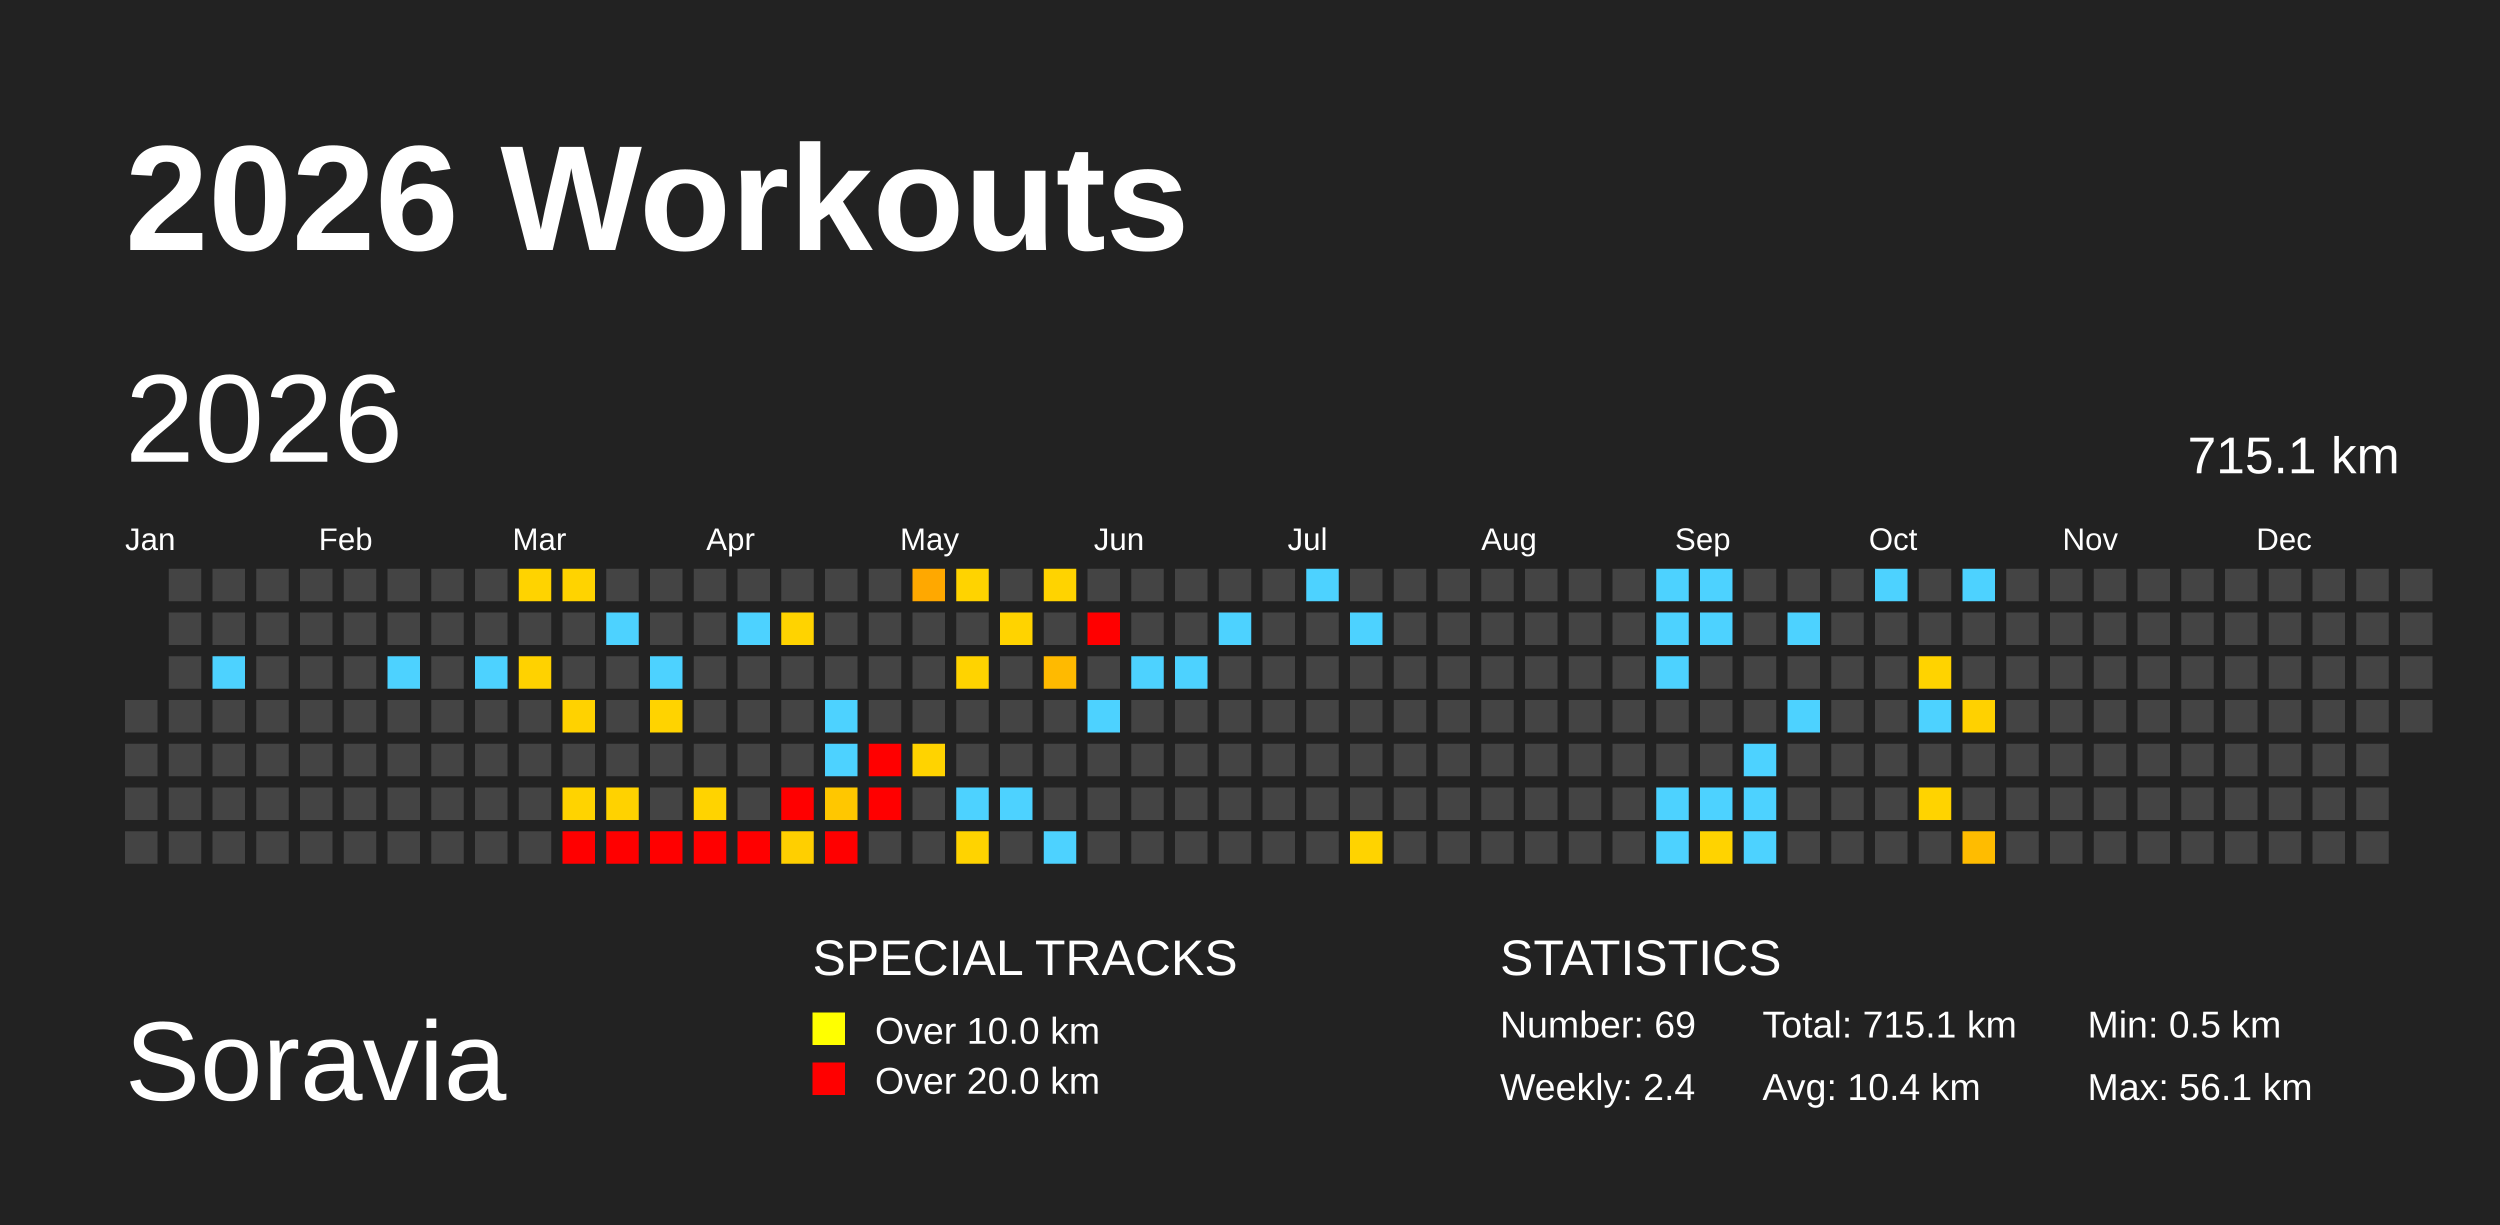
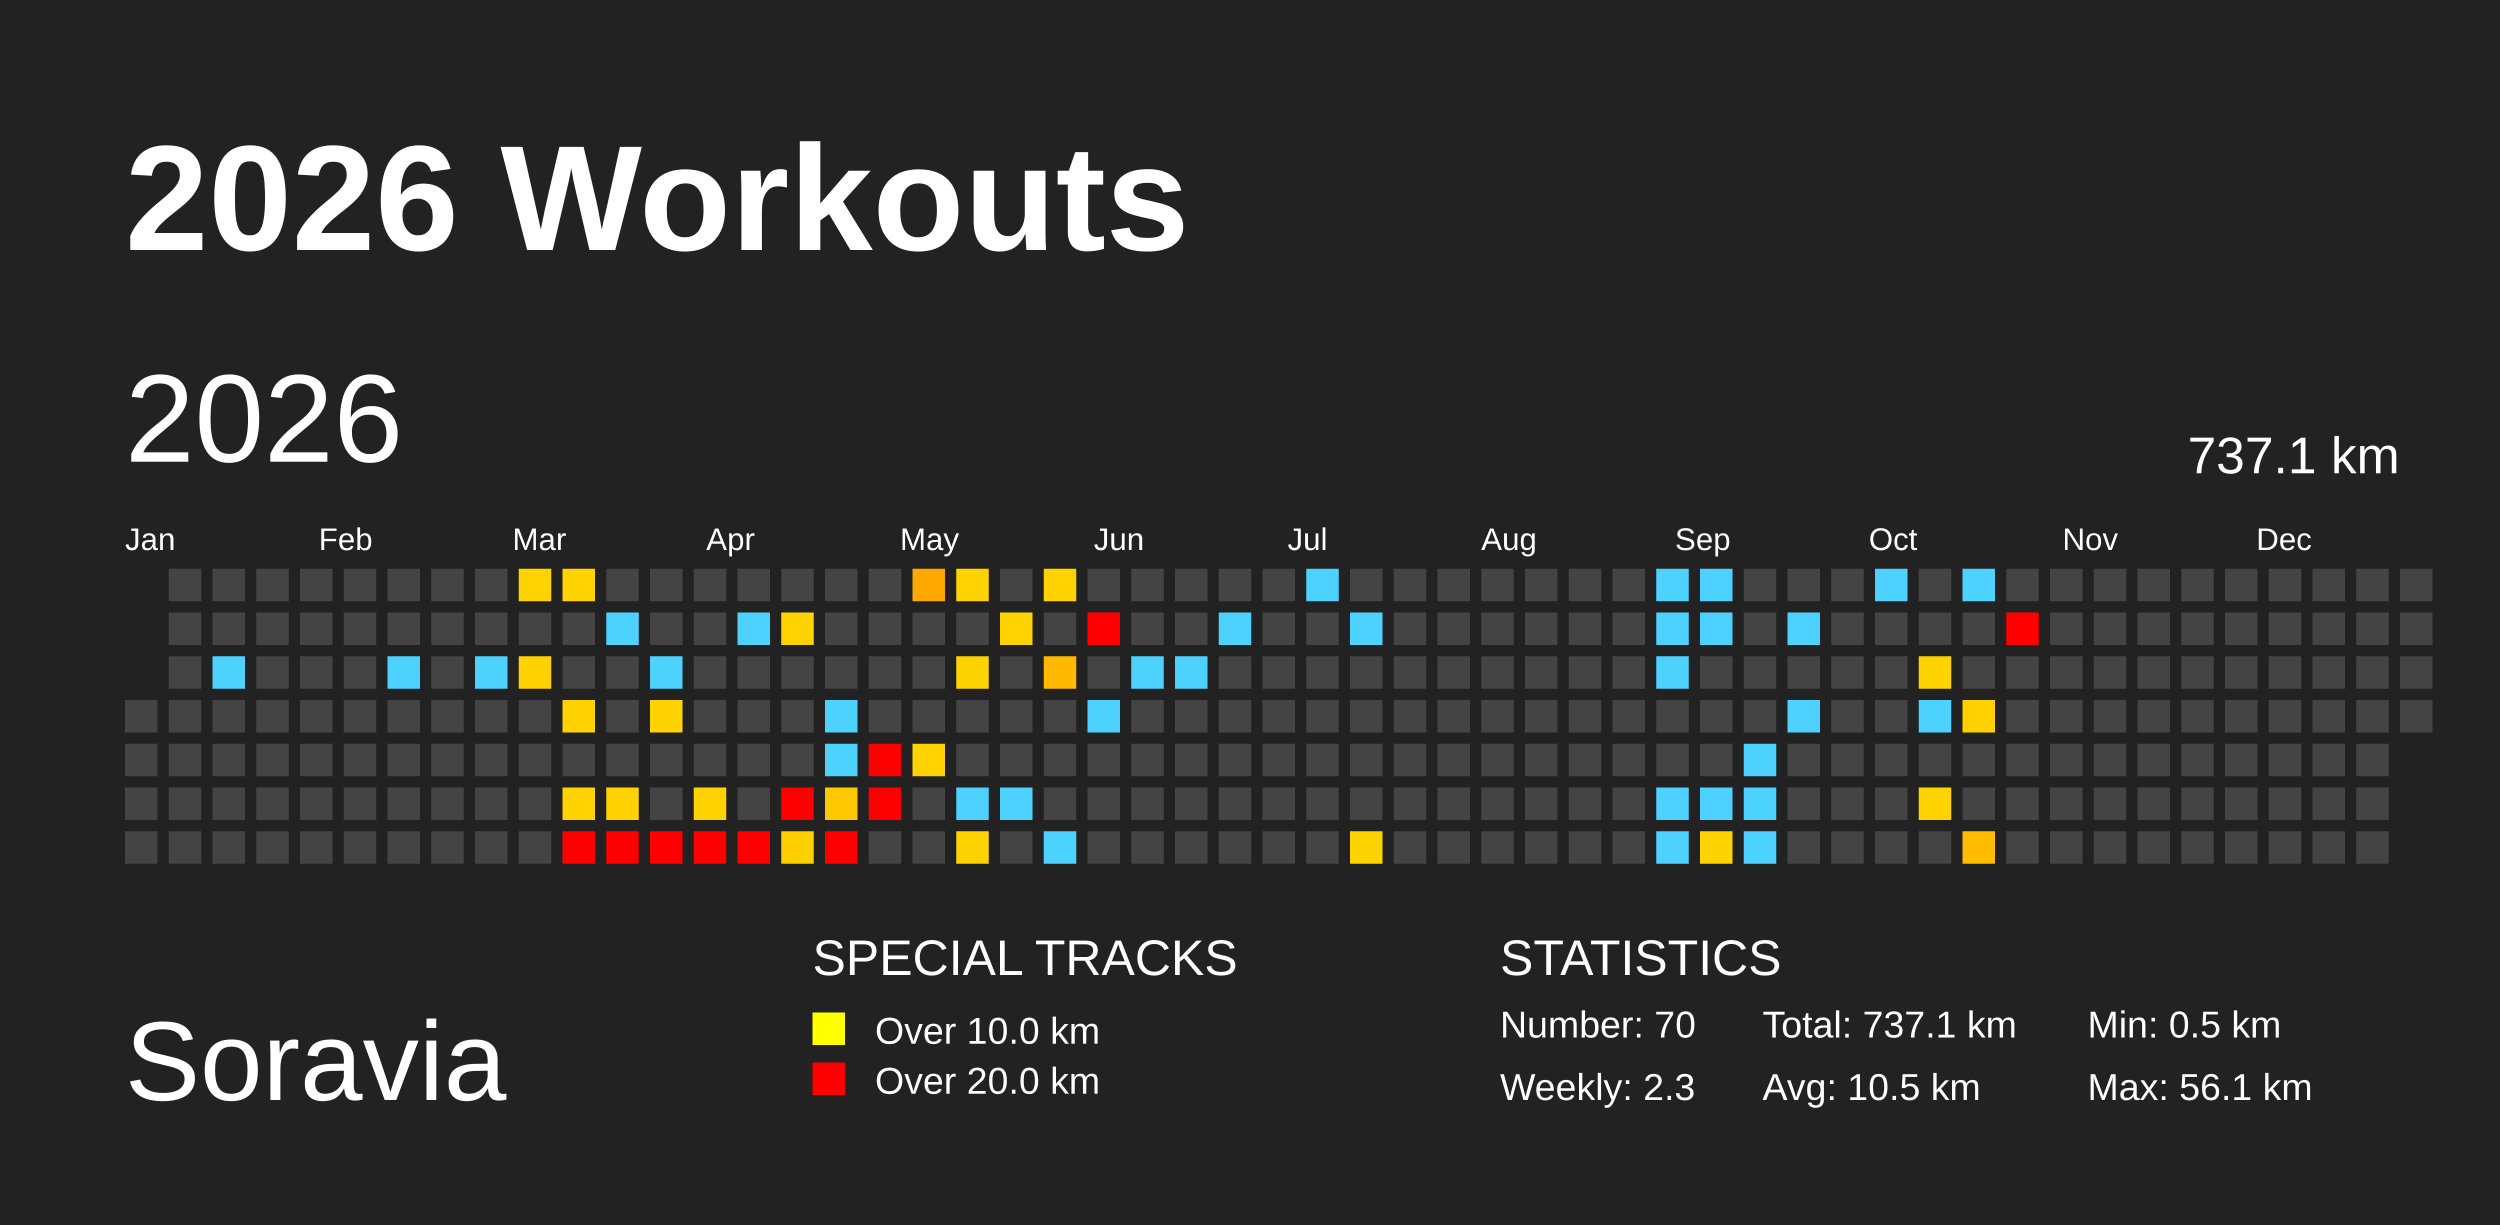
<svg xmlns="http://www.w3.org/2000/svg" baseProfile="full" height="98mm" version="1.1" viewBox="0,0,200,98" width="200mm">
  <defs />
  <rect fill="#222222" height="98" width="200" x="0" y="0" />
  <text fill="#FFFFFF" style="font-size:12px; font-family:Arial; font-weight:bold;" x="10" y="20">2026 Workouts</text>
  <text fill="#FFFFFF" style="font-size:9px; font-family:Arial" x="10" y="88">Soravia</text>
  <text fill="#FFFFFF" style="font-size:4px; font-family:Arial" x="65" y="78">SPECIAL TRACKS</text>
  <rect fill="yellow" height="2.6" width="2.6" x="65" y="81" />
  <text fill="#FFFFFF" style="font-size:3px; font-family:Arial" x="70" y="83.5">Over 10.0 km</text>
  <rect fill="red" height="2.6" width="2.6" x="65" y="85" />
  <text fill="#FFFFFF" style="font-size:3px; font-family:Arial" x="70" y="87.5">Over 20.0 km</text>
  <text fill="#FFFFFF" style="font-size:4px; font-family:Arial" x="120" y="78">STATISTICS</text>
-   <text fill="#FFFFFF" style="font-size:3px; font-family:Arial" x="120" y="83">Number: 69</text>
-   <text fill="#FFFFFF" style="font-size:3px; font-family:Arial" x="120" y="88">Weekly: 2.4</text>
-   <text fill="#FFFFFF" style="font-size:3px; font-family:Arial" x="141" y="83">Total: 715.1 km</text>
-   <text fill="#FFFFFF" style="font-size:3px; font-family:Arial" x="141" y="88">Avg: 10.4 km</text>
+   <text fill="#FFFFFF" style="font-size:3px; font-family:Arial" x="120" y="83">Number: 70</text>
+   <text fill="#FFFFFF" style="font-size:3px; font-family:Arial" x="120" y="88">Weekly: 2.3</text>
+   <text fill="#FFFFFF" style="font-size:3px; font-family:Arial" x="141" y="83">Total: 737.1 km</text>
+   <text fill="#FFFFFF" style="font-size:3px; font-family:Arial" x="141" y="88">Avg: 10.5 km</text>
  <text fill="#FFFFFF" style="font-size:3px; font-family:Arial" x="167" y="83">Min: 0.5 km</text>
  <text fill="#FFFFFF" style="font-size:3px; font-family:Arial" x="167" y="88">Max: 56.1 km</text>
  <text dominant-baseline="hanging" fill="#FFFFFF" style="font-size:10.0px; font-family:Arial;" x="10" y="30">2026</text>
-   <text dominant-baseline="hanging" fill="#FFFFFF" style="font-size:4.125px; font-family:Arial;" x="175" y="35">715.1 km</text>
+   <text dominant-baseline="hanging" fill="#FFFFFF" style="font-size:4.125px; font-family:Arial;" x="175" y="35">737.1 km</text>
  <text fill="#FFFFFF" style="font-size:2.5px; font-family:Arial" x="10.0" y="44">Jan</text>
  <text fill="#FFFFFF" style="font-size:2.5px; font-family:Arial" x="25.5" y="44">Feb</text>
  <text fill="#FFFFFF" style="font-size:2.5px; font-family:Arial" x="41.0" y="44">Mar</text>
  <text fill="#FFFFFF" style="font-size:2.5px; font-family:Arial" x="56.5" y="44">Apr</text>
  <text fill="#FFFFFF" style="font-size:2.5px; font-family:Arial" x="72.0" y="44">May</text>
  <text fill="#FFFFFF" style="font-size:2.5px; font-family:Arial" x="87.5" y="44">Jun</text>
  <text fill="#FFFFFF" style="font-size:2.5px; font-family:Arial" x="103.0" y="44">Jul</text>
  <text fill="#FFFFFF" style="font-size:2.5px; font-family:Arial" x="118.5" y="44">Aug</text>
  <text fill="#FFFFFF" style="font-size:2.5px; font-family:Arial" x="134.0" y="44">Sep</text>
  <text fill="#FFFFFF" style="font-size:2.5px; font-family:Arial" x="149.5" y="44">Oct</text>
  <text fill="#FFFFFF" style="font-size:2.5px; font-family:Arial" x="165.0" y="44">Nov</text>
  <text fill="#FFFFFF" style="font-size:2.5px; font-family:Arial" x="180.5" y="44">Dec</text>
  <rect fill="#444444" height="2.6" width="2.6" x="10.0" y="56.0" />
  <rect fill="#444444" height="2.6" width="2.6" x="10.0" y="59.5" />
  <rect fill="#444444" height="2.6" width="2.6" x="10.0" y="63.0" />
  <rect fill="#444444" height="2.6" width="2.6" x="10.0" y="66.5" />
  <rect fill="#444444" height="2.6" width="2.6" x="13.5" y="45.5" />
  <rect fill="#444444" height="2.6" width="2.6" x="13.5" y="49.0" />
  <rect fill="#444444" height="2.6" width="2.6" x="13.5" y="52.5" />
  <rect fill="#444444" height="2.6" width="2.6" x="13.5" y="56.0" />
  <rect fill="#444444" height="2.6" width="2.6" x="13.5" y="59.5" />
  <rect fill="#444444" height="2.6" width="2.6" x="13.5" y="63.0" />
  <rect fill="#444444" height="2.6" width="2.6" x="13.5" y="66.5" />
  <rect fill="#444444" height="2.6" width="2.6" x="17.0" y="45.5" />
  <rect fill="#444444" height="2.6" width="2.6" x="17.0" y="49.0" />
  <rect fill="#4dd2ff" height="2.6" width="2.6" x="17.0" y="52.5" />
  <rect fill="#444444" height="2.6" width="2.6" x="17.0" y="56.0" />
  <rect fill="#444444" height="2.6" width="2.6" x="17.0" y="59.5" />
  <rect fill="#444444" height="2.6" width="2.6" x="17.0" y="63.0" />
  <rect fill="#444444" height="2.6" width="2.6" x="17.0" y="66.5" />
  <rect fill="#444444" height="2.6" width="2.6" x="20.5" y="45.5" />
  <rect fill="#444444" height="2.6" width="2.6" x="20.5" y="49.0" />
  <rect fill="#444444" height="2.6" width="2.6" x="20.5" y="52.5" />
  <rect fill="#444444" height="2.6" width="2.6" x="20.5" y="56.0" />
  <rect fill="#444444" height="2.6" width="2.6" x="20.5" y="59.5" />
  <rect fill="#444444" height="2.6" width="2.6" x="20.5" y="63.0" />
  <rect fill="#444444" height="2.6" width="2.6" x="20.5" y="66.5" />
  <rect fill="#444444" height="2.6" width="2.6" x="24.0" y="45.5" />
  <rect fill="#444444" height="2.6" width="2.6" x="24.0" y="49.0" />
  <rect fill="#444444" height="2.6" width="2.6" x="24.0" y="52.5" />
  <rect fill="#444444" height="2.6" width="2.6" x="24.0" y="56.0" />
  <rect fill="#444444" height="2.6" width="2.6" x="24.0" y="59.5" />
  <rect fill="#444444" height="2.6" width="2.6" x="24.0" y="63.0" />
  <rect fill="#444444" height="2.6" width="2.6" x="24.0" y="66.5" />
  <rect fill="#444444" height="2.6" width="2.6" x="27.5" y="45.5" />
  <rect fill="#444444" height="2.6" width="2.6" x="27.5" y="49.0" />
  <rect fill="#444444" height="2.6" width="2.6" x="27.5" y="52.5" />
  <rect fill="#444444" height="2.6" width="2.6" x="27.5" y="56.0" />
  <rect fill="#444444" height="2.6" width="2.6" x="27.5" y="59.5" />
  <rect fill="#444444" height="2.6" width="2.6" x="27.5" y="63.0" />
  <rect fill="#444444" height="2.6" width="2.6" x="27.5" y="66.5" />
  <rect fill="#444444" height="2.6" width="2.6" x="31.0" y="45.5" />
  <rect fill="#444444" height="2.6" width="2.6" x="31.0" y="49.0" />
  <rect fill="#4dd2ff" height="2.6" width="2.6" x="31.0" y="52.5" />
  <rect fill="#444444" height="2.6" width="2.6" x="31.0" y="56.0" />
  <rect fill="#444444" height="2.6" width="2.6" x="31.0" y="59.5" />
  <rect fill="#444444" height="2.6" width="2.6" x="31.0" y="63.0" />
  <rect fill="#444444" height="2.6" width="2.6" x="31.0" y="66.5" />
  <rect fill="#444444" height="2.6" width="2.6" x="34.5" y="45.5" />
  <rect fill="#444444" height="2.6" width="2.6" x="34.5" y="49.0" />
  <rect fill="#444444" height="2.6" width="2.6" x="34.5" y="52.5" />
  <rect fill="#444444" height="2.6" width="2.6" x="34.5" y="56.0" />
  <rect fill="#444444" height="2.6" width="2.6" x="34.5" y="59.5" />
  <rect fill="#444444" height="2.6" width="2.6" x="34.5" y="63.0" />
  <rect fill="#444444" height="2.6" width="2.6" x="34.5" y="66.5" />
  <rect fill="#444444" height="2.6" width="2.6" x="38.0" y="45.5" />
  <rect fill="#444444" height="2.6" width="2.6" x="38.0" y="49.0" />
  <rect fill="#4dd2ff" height="2.6" width="2.6" x="38.0" y="52.5" />
  <rect fill="#444444" height="2.6" width="2.6" x="38.0" y="56.0" />
  <rect fill="#444444" height="2.6" width="2.6" x="38.0" y="59.5" />
  <rect fill="#444444" height="2.6" width="2.6" x="38.0" y="63.0" />
  <rect fill="#444444" height="2.6" width="2.6" x="38.0" y="66.5" />
  <rect fill="#ffd300" height="2.6" width="2.6" x="41.5" y="45.5" />
  <rect fill="#444444" height="2.6" width="2.6" x="41.5" y="49.0" />
  <rect fill="#ffd200" height="2.6" width="2.6" x="41.5" y="52.5" />
  <rect fill="#444444" height="2.6" width="2.6" x="41.5" y="56.0" />
  <rect fill="#444444" height="2.6" width="2.6" x="41.5" y="59.5" />
  <rect fill="#444444" height="2.6" width="2.6" x="41.5" y="63.0" />
  <rect fill="#444444" height="2.6" width="2.6" x="41.5" y="66.5" />
  <rect fill="#ffd300" height="2.6" width="2.6" x="45.0" y="45.5" />
  <rect fill="#444444" height="2.6" width="2.6" x="45.0" y="49.0" />
  <rect fill="#444444" height="2.6" width="2.6" x="45.0" y="52.5" />
  <rect fill="#ffd200" height="2.6" width="2.6" x="45.0" y="56.0" />
  <rect fill="#444444" height="2.6" width="2.6" x="45.0" y="59.5" />
  <rect fill="#ffd300" height="2.6" width="2.6" x="45.0" y="63.0" />
  <rect fill="red" height="2.6" width="2.6" x="45.0" y="66.5" />
  <rect fill="#444444" height="2.6" width="2.6" x="48.5" y="45.5" />
  <rect fill="#4dd2ff" height="2.6" width="2.6" x="48.5" y="49.0" />
  <rect fill="#444444" height="2.6" width="2.6" x="48.5" y="52.5" />
  <rect fill="#444444" height="2.6" width="2.6" x="48.5" y="56.0" />
  <rect fill="#444444" height="2.6" width="2.6" x="48.5" y="59.5" />
  <rect fill="#ffd200" height="2.6" width="2.6" x="48.5" y="63.0" />
  <rect fill="red" height="2.6" width="2.6" x="48.5" y="66.5" />
  <rect fill="#444444" height="2.6" width="2.6" x="52.0" y="45.5" />
  <rect fill="#444444" height="2.6" width="2.6" x="52.0" y="49.0" />
  <rect fill="#4dd2ff" height="2.6" width="2.6" x="52.0" y="52.5" />
  <rect fill="#ffd300" height="2.6" width="2.6" x="52.0" y="56.0" />
  <rect fill="#444444" height="2.6" width="2.6" x="52.0" y="59.5" />
  <rect fill="#444444" height="2.6" width="2.6" x="52.0" y="63.0" />
  <rect fill="red" height="2.6" width="2.6" x="52.0" y="66.5" />
  <rect fill="#444444" height="2.6" width="2.6" x="55.5" y="45.5" />
  <rect fill="#444444" height="2.6" width="2.6" x="55.5" y="49.0" />
  <rect fill="#444444" height="2.6" width="2.6" x="55.5" y="52.5" />
  <rect fill="#444444" height="2.6" width="2.6" x="55.5" y="56.0" />
  <rect fill="#444444" height="2.6" width="2.6" x="55.5" y="59.5" />
  <rect fill="#ffd300" height="2.6" width="2.6" x="55.5" y="63.0" />
  <rect fill="red" height="2.6" width="2.6" x="55.5" y="66.5" />
  <rect fill="#444444" height="2.6" width="2.6" x="59.0" y="45.5" />
  <rect fill="#4dd2ff" height="2.6" width="2.6" x="59.0" y="49.0" />
  <rect fill="#444444" height="2.6" width="2.6" x="59.0" y="52.5" />
  <rect fill="#444444" height="2.6" width="2.6" x="59.0" y="56.0" />
  <rect fill="#444444" height="2.6" width="2.6" x="59.0" y="59.5" />
  <rect fill="#444444" height="2.6" width="2.6" x="59.0" y="63.0" />
  <rect fill="red" height="2.6" width="2.6" x="59.0" y="66.5" />
  <rect fill="#444444" height="2.6" width="2.6" x="62.5" y="45.5" />
  <rect fill="#ffd300" height="2.6" width="2.6" x="62.5" y="49.0" />
  <rect fill="#444444" height="2.6" width="2.6" x="62.5" y="52.5" />
  <rect fill="#444444" height="2.6" width="2.6" x="62.5" y="56.0" />
  <rect fill="#444444" height="2.6" width="2.6" x="62.5" y="59.5" />
  <rect fill="red" height="2.6" width="2.6" x="62.5" y="63.0" />
  <rect fill="#ffcf00" height="2.6" width="2.6" x="62.5" y="66.5" />
  <rect fill="#444444" height="2.6" width="2.6" x="66.0" y="45.5" />
  <rect fill="#444444" height="2.6" width="2.6" x="66.0" y="49.0" />
  <rect fill="#444444" height="2.6" width="2.6" x="66.0" y="52.5" />
  <rect fill="#4dd2ff" height="2.6" width="2.6" x="66.0" y="56.0" />
  <rect fill="#4dd2ff" height="2.6" width="2.6" x="66.0" y="59.5" />
  <rect fill="#ffc700" height="2.6" width="2.6" x="66.0" y="63.0" />
  <rect fill="red" height="2.6" width="2.6" x="66.0" y="66.5" />
  <rect fill="#444444" height="2.6" width="2.6" x="69.5" y="45.5" />
  <rect fill="#444444" height="2.6" width="2.6" x="69.5" y="49.0" />
  <rect fill="#444444" height="2.6" width="2.6" x="69.5" y="52.5" />
  <rect fill="#444444" height="2.6" width="2.6" x="69.5" y="56.0" />
  <rect fill="red" height="2.6" width="2.6" x="69.5" y="59.5" />
  <rect fill="red" height="2.6" width="2.6" x="69.5" y="63.0" />
  <rect fill="#444444" height="2.6" width="2.6" x="69.5" y="66.5" />
  <rect fill="#ffa800" height="2.6" width="2.6" x="73.0" y="45.5" />
  <rect fill="#444444" height="2.6" width="2.6" x="73.0" y="49.0" />
  <rect fill="#444444" height="2.6" width="2.6" x="73.0" y="52.5" />
  <rect fill="#444444" height="2.6" width="2.6" x="73.0" y="56.0" />
  <rect fill="#ffd300" height="2.6" width="2.6" x="73.0" y="59.5" />
  <rect fill="#444444" height="2.6" width="2.6" x="73.0" y="63.0" />
  <rect fill="#444444" height="2.6" width="2.6" x="73.0" y="66.5" />
  <rect fill="#ffd300" height="2.6" width="2.6" x="76.5" y="45.5" />
  <rect fill="#444444" height="2.6" width="2.6" x="76.5" y="49.0" />
  <rect fill="#ffd300" height="2.6" width="2.6" x="76.5" y="52.5" />
  <rect fill="#444444" height="2.6" width="2.6" x="76.5" y="56.0" />
  <rect fill="#444444" height="2.6" width="2.6" x="76.5" y="59.5" />
  <rect fill="#4dd2ff" height="2.6" width="2.6" x="76.5" y="63.0" />
  <rect fill="#ffd300" height="2.6" width="2.6" x="76.5" y="66.5" />
  <rect fill="#444444" height="2.6" width="2.6" x="80.0" y="45.5" />
  <rect fill="#ffd300" height="2.6" width="2.6" x="80.0" y="49.0" />
  <rect fill="#444444" height="2.6" width="2.6" x="80.0" y="52.5" />
  <rect fill="#444444" height="2.6" width="2.6" x="80.0" y="56.0" />
  <rect fill="#444444" height="2.6" width="2.6" x="80.0" y="59.5" />
  <rect fill="#4dd2ff" height="2.6" width="2.6" x="80.0" y="63.0" />
  <rect fill="#444444" height="2.6" width="2.6" x="80.0" y="66.5" />
  <rect fill="#ffd300" height="2.6" width="2.6" x="83.5" y="45.5" />
  <rect fill="#444444" height="2.6" width="2.6" x="83.5" y="49.0" />
  <rect fill="#ffba00" height="2.6" width="2.6" x="83.5" y="52.5" />
  <rect fill="#444444" height="2.6" width="2.6" x="83.5" y="56.0" />
  <rect fill="#444444" height="2.6" width="2.6" x="83.5" y="59.5" />
  <rect fill="#444444" height="2.6" width="2.6" x="83.5" y="63.0" />
  <rect fill="#4dd2ff" height="2.6" width="2.6" x="83.5" y="66.5" />
  <rect fill="#444444" height="2.6" width="2.6" x="87.0" y="45.5" />
  <rect fill="red" height="2.6" width="2.6" x="87.0" y="49.0" />
  <rect fill="#444444" height="2.6" width="2.6" x="87.0" y="52.5" />
  <rect fill="#4dd2ff" height="2.6" width="2.6" x="87.0" y="56.0" />
  <rect fill="#444444" height="2.6" width="2.6" x="87.0" y="59.5" />
  <rect fill="#444444" height="2.6" width="2.6" x="87.0" y="63.0" />
  <rect fill="#444444" height="2.6" width="2.6" x="87.0" y="66.5" />
  <rect fill="#444444" height="2.6" width="2.6" x="90.5" y="45.5" />
  <rect fill="#444444" height="2.6" width="2.6" x="90.5" y="49.0" />
  <rect fill="#4dd2ff" height="2.6" width="2.6" x="90.5" y="52.5" />
  <rect fill="#444444" height="2.6" width="2.6" x="90.5" y="56.0" />
  <rect fill="#444444" height="2.6" width="2.6" x="90.5" y="59.5" />
  <rect fill="#444444" height="2.6" width="2.6" x="90.5" y="63.0" />
  <rect fill="#444444" height="2.6" width="2.6" x="90.5" y="66.5" />
  <rect fill="#444444" height="2.6" width="2.6" x="94.0" y="45.5" />
  <rect fill="#444444" height="2.6" width="2.6" x="94.0" y="49.0" />
  <rect fill="#4dd2ff" height="2.6" width="2.6" x="94.0" y="52.5" />
  <rect fill="#444444" height="2.6" width="2.6" x="94.0" y="56.0" />
  <rect fill="#444444" height="2.6" width="2.6" x="94.0" y="59.5" />
  <rect fill="#444444" height="2.6" width="2.6" x="94.0" y="63.0" />
  <rect fill="#444444" height="2.6" width="2.6" x="94.0" y="66.5" />
  <rect fill="#444444" height="2.6" width="2.6" x="97.5" y="45.5" />
  <rect fill="#4dd2ff" height="2.6" width="2.6" x="97.5" y="49.0" />
  <rect fill="#444444" height="2.6" width="2.6" x="97.5" y="52.5" />
  <rect fill="#444444" height="2.6" width="2.6" x="97.5" y="56.0" />
  <rect fill="#444444" height="2.6" width="2.6" x="97.5" y="59.5" />
  <rect fill="#444444" height="2.6" width="2.6" x="97.5" y="63.0" />
  <rect fill="#444444" height="2.6" width="2.6" x="97.5" y="66.5" />
  <rect fill="#444444" height="2.6" width="2.6" x="101.0" y="45.5" />
  <rect fill="#444444" height="2.6" width="2.6" x="101.0" y="49.0" />
  <rect fill="#444444" height="2.6" width="2.6" x="101.0" y="52.5" />
  <rect fill="#444444" height="2.6" width="2.6" x="101.0" y="56.0" />
  <rect fill="#444444" height="2.6" width="2.6" x="101.0" y="59.5" />
  <rect fill="#444444" height="2.6" width="2.6" x="101.0" y="63.0" />
  <rect fill="#444444" height="2.6" width="2.6" x="101.0" y="66.5" />
  <rect fill="#4dd2ff" height="2.6" width="2.6" x="104.5" y="45.5" />
  <rect fill="#444444" height="2.6" width="2.6" x="104.5" y="49.0" />
  <rect fill="#444444" height="2.6" width="2.6" x="104.5" y="52.5" />
  <rect fill="#444444" height="2.6" width="2.6" x="104.5" y="56.0" />
  <rect fill="#444444" height="2.6" width="2.6" x="104.5" y="59.5" />
  <rect fill="#444444" height="2.6" width="2.6" x="104.5" y="63.0" />
  <rect fill="#444444" height="2.6" width="2.6" x="104.5" y="66.5" />
  <rect fill="#444444" height="2.6" width="2.6" x="108.0" y="45.5" />
  <rect fill="#4dd2ff" height="2.6" width="2.6" x="108.0" y="49.0" />
  <rect fill="#444444" height="2.6" width="2.6" x="108.0" y="52.5" />
  <rect fill="#444444" height="2.6" width="2.6" x="108.0" y="56.0" />
  <rect fill="#444444" height="2.6" width="2.6" x="108.0" y="59.5" />
  <rect fill="#444444" height="2.6" width="2.6" x="108.0" y="63.0" />
  <rect fill="#ffd300" height="2.6" width="2.6" x="108.0" y="66.5" />
  <rect fill="#444444" height="2.6" width="2.6" x="111.5" y="45.5" />
  <rect fill="#444444" height="2.6" width="2.6" x="111.5" y="49.0" />
  <rect fill="#444444" height="2.6" width="2.6" x="111.5" y="52.5" />
  <rect fill="#444444" height="2.6" width="2.6" x="111.5" y="56.0" />
  <rect fill="#444444" height="2.6" width="2.6" x="111.5" y="59.5" />
  <rect fill="#444444" height="2.6" width="2.6" x="111.5" y="63.0" />
  <rect fill="#444444" height="2.6" width="2.6" x="111.5" y="66.5" />
  <rect fill="#444444" height="2.6" width="2.6" x="115.0" y="45.5" />
  <rect fill="#444444" height="2.6" width="2.6" x="115.0" y="49.0" />
  <rect fill="#444444" height="2.6" width="2.6" x="115.0" y="52.5" />
  <rect fill="#444444" height="2.6" width="2.6" x="115.0" y="56.0" />
  <rect fill="#444444" height="2.6" width="2.6" x="115.0" y="59.5" />
  <rect fill="#444444" height="2.6" width="2.6" x="115.0" y="63.0" />
  <rect fill="#444444" height="2.6" width="2.6" x="115.0" y="66.5" />
  <rect fill="#444444" height="2.6" width="2.6" x="118.5" y="45.5" />
  <rect fill="#444444" height="2.6" width="2.6" x="118.5" y="49.0" />
  <rect fill="#444444" height="2.6" width="2.6" x="118.5" y="52.5" />
  <rect fill="#444444" height="2.6" width="2.6" x="118.5" y="56.0" />
  <rect fill="#444444" height="2.6" width="2.6" x="118.5" y="59.5" />
  <rect fill="#444444" height="2.6" width="2.6" x="118.5" y="63.0" />
  <rect fill="#444444" height="2.6" width="2.6" x="118.5" y="66.5" />
  <rect fill="#444444" height="2.6" width="2.6" x="122.0" y="45.5" />
  <rect fill="#444444" height="2.6" width="2.6" x="122.0" y="49.0" />
  <rect fill="#444444" height="2.6" width="2.6" x="122.0" y="52.5" />
  <rect fill="#444444" height="2.6" width="2.6" x="122.0" y="56.0" />
  <rect fill="#444444" height="2.6" width="2.6" x="122.0" y="59.5" />
  <rect fill="#444444" height="2.6" width="2.6" x="122.0" y="63.0" />
  <rect fill="#444444" height="2.6" width="2.6" x="122.0" y="66.5" />
  <rect fill="#444444" height="2.6" width="2.6" x="125.5" y="45.5" />
  <rect fill="#444444" height="2.6" width="2.6" x="125.5" y="49.0" />
  <rect fill="#444444" height="2.6" width="2.6" x="125.5" y="52.5" />
  <rect fill="#444444" height="2.6" width="2.6" x="125.5" y="56.0" />
  <rect fill="#444444" height="2.6" width="2.6" x="125.5" y="59.5" />
  <rect fill="#444444" height="2.6" width="2.6" x="125.5" y="63.0" />
  <rect fill="#444444" height="2.6" width="2.6" x="125.5" y="66.5" />
  <rect fill="#444444" height="2.6" width="2.6" x="129.0" y="45.5" />
  <rect fill="#444444" height="2.6" width="2.6" x="129.0" y="49.0" />
  <rect fill="#444444" height="2.6" width="2.6" x="129.0" y="52.5" />
  <rect fill="#444444" height="2.6" width="2.6" x="129.0" y="56.0" />
  <rect fill="#444444" height="2.6" width="2.6" x="129.0" y="59.5" />
  <rect fill="#444444" height="2.6" width="2.6" x="129.0" y="63.0" />
  <rect fill="#444444" height="2.6" width="2.6" x="129.0" y="66.5" />
  <rect fill="#4dd2ff" height="2.6" width="2.6" x="132.5" y="45.5" />
  <rect fill="#4dd2ff" height="2.6" width="2.6" x="132.5" y="49.0" />
  <rect fill="#4dd2ff" height="2.6" width="2.6" x="132.5" y="52.5" />
  <rect fill="#444444" height="2.6" width="2.6" x="132.5" y="56.0" />
  <rect fill="#444444" height="2.6" width="2.6" x="132.5" y="59.5" />
  <rect fill="#4dd2ff" height="2.6" width="2.6" x="132.5" y="63.0" />
  <rect fill="#4dd2ff" height="2.6" width="2.6" x="132.5" y="66.5" />
  <rect fill="#4dd2ff" height="2.6" width="2.6" x="136.0" y="45.5" />
  <rect fill="#4dd2ff" height="2.6" width="2.6" x="136.0" y="49.0" />
  <rect fill="#444444" height="2.6" width="2.6" x="136.0" y="52.5" />
  <rect fill="#444444" height="2.6" width="2.6" x="136.0" y="56.0" />
  <rect fill="#444444" height="2.6" width="2.6" x="136.0" y="59.5" />
  <rect fill="#4dd2ff" height="2.6" width="2.6" x="136.0" y="63.0" />
  <rect fill="#ffd300" height="2.6" width="2.6" x="136.0" y="66.5" />
  <rect fill="#444444" height="2.6" width="2.6" x="139.5" y="45.5" />
  <rect fill="#444444" height="2.6" width="2.6" x="139.5" y="49.0" />
  <rect fill="#444444" height="2.6" width="2.6" x="139.5" y="52.5" />
  <rect fill="#444444" height="2.6" width="2.6" x="139.5" y="56.0" />
  <rect fill="#4dd2ff" height="2.6" width="2.6" x="139.5" y="59.5" />
  <rect fill="#4dd2ff" height="2.6" width="2.6" x="139.5" y="63.0" />
  <rect fill="#4dd2ff" height="2.6" width="2.6" x="139.5" y="66.5" />
  <rect fill="#444444" height="2.6" width="2.6" x="143.0" y="45.5" />
  <rect fill="#4dd2ff" height="2.6" width="2.6" x="143.0" y="49.0" />
  <rect fill="#444444" height="2.6" width="2.6" x="143.0" y="52.5" />
  <rect fill="#4dd2ff" height="2.6" width="2.6" x="143.0" y="56.0" />
  <rect fill="#444444" height="2.6" width="2.6" x="143.0" y="59.5" />
  <rect fill="#444444" height="2.6" width="2.6" x="143.0" y="63.0" />
  <rect fill="#444444" height="2.6" width="2.6" x="143.0" y="66.5" />
  <rect fill="#444444" height="2.6" width="2.6" x="146.5" y="45.5" />
  <rect fill="#444444" height="2.6" width="2.6" x="146.5" y="49.0" />
  <rect fill="#444444" height="2.6" width="2.6" x="146.5" y="52.5" />
  <rect fill="#444444" height="2.6" width="2.6" x="146.5" y="56.0" />
  <rect fill="#444444" height="2.6" width="2.6" x="146.5" y="59.5" />
  <rect fill="#444444" height="2.6" width="2.6" x="146.5" y="63.0" />
  <rect fill="#444444" height="2.6" width="2.6" x="146.5" y="66.5" />
  <rect fill="#4dd2ff" height="2.6" width="2.6" x="150.0" y="45.5" />
  <rect fill="#444444" height="2.6" width="2.6" x="150.0" y="49.0" />
  <rect fill="#444444" height="2.6" width="2.6" x="150.0" y="52.5" />
  <rect fill="#444444" height="2.6" width="2.6" x="150.0" y="56.0" />
  <rect fill="#444444" height="2.6" width="2.6" x="150.0" y="59.5" />
  <rect fill="#444444" height="2.6" width="2.6" x="150.0" y="63.0" />
  <rect fill="#444444" height="2.6" width="2.6" x="150.0" y="66.5" />
  <rect fill="#444444" height="2.6" width="2.6" x="153.5" y="45.5" />
  <rect fill="#444444" height="2.6" width="2.6" x="153.5" y="49.0" />
  <rect fill="#ffd300" height="2.6" width="2.6" x="153.5" y="52.5" />
  <rect fill="#4dd2ff" height="2.6" width="2.6" x="153.5" y="56.0" />
  <rect fill="#444444" height="2.6" width="2.6" x="153.5" y="59.5" />
  <rect fill="#ffd300" height="2.6" width="2.6" x="153.5" y="63.0" />
  <rect fill="#444444" height="2.6" width="2.6" x="153.5" y="66.5" />
  <rect fill="#4dd2ff" height="2.6" width="2.6" x="157.0" y="45.5" />
  <rect fill="#444444" height="2.6" width="2.6" x="157.0" y="49.0" />
  <rect fill="#444444" height="2.6" width="2.6" x="157.0" y="52.5" />
  <rect fill="#ffd100" height="2.6" width="2.6" x="157.0" y="56.0" />
  <rect fill="#444444" height="2.6" width="2.6" x="157.0" y="59.5" />
  <rect fill="#444444" height="2.6" width="2.6" x="157.0" y="63.0" />
  <rect fill="#ffbc00" height="2.6" width="2.6" x="157.0" y="66.5" />
  <rect fill="#444444" height="2.6" width="2.6" x="160.5" y="45.5" />
-   <rect fill="#444444" height="2.6" width="2.6" x="160.5" y="49.0" />
+   <rect fill="red" height="2.6" width="2.6" x="160.5" y="49.0" />
  <rect fill="#444444" height="2.6" width="2.6" x="160.5" y="52.5" />
  <rect fill="#444444" height="2.6" width="2.6" x="160.5" y="56.0" />
  <rect fill="#444444" height="2.6" width="2.6" x="160.5" y="59.5" />
  <rect fill="#444444" height="2.6" width="2.6" x="160.5" y="63.0" />
  <rect fill="#444444" height="2.6" width="2.6" x="160.5" y="66.5" />
  <rect fill="#444444" height="2.6" width="2.6" x="164.0" y="45.5" />
  <rect fill="#444444" height="2.6" width="2.6" x="164.0" y="49.0" />
  <rect fill="#444444" height="2.6" width="2.6" x="164.0" y="52.5" />
  <rect fill="#444444" height="2.6" width="2.6" x="164.0" y="56.0" />
  <rect fill="#444444" height="2.6" width="2.6" x="164.0" y="59.5" />
  <rect fill="#444444" height="2.6" width="2.6" x="164.0" y="63.0" />
  <rect fill="#444444" height="2.6" width="2.6" x="164.0" y="66.5" />
  <rect fill="#444444" height="2.6" width="2.6" x="167.5" y="45.5" />
  <rect fill="#444444" height="2.6" width="2.6" x="167.5" y="49.0" />
  <rect fill="#444444" height="2.6" width="2.6" x="167.5" y="52.5" />
  <rect fill="#444444" height="2.6" width="2.6" x="167.5" y="56.0" />
  <rect fill="#444444" height="2.6" width="2.6" x="167.5" y="59.5" />
  <rect fill="#444444" height="2.6" width="2.6" x="167.5" y="63.0" />
  <rect fill="#444444" height="2.6" width="2.6" x="167.5" y="66.5" />
  <rect fill="#444444" height="2.6" width="2.6" x="171.0" y="45.5" />
  <rect fill="#444444" height="2.6" width="2.6" x="171.0" y="49.0" />
  <rect fill="#444444" height="2.6" width="2.6" x="171.0" y="52.5" />
  <rect fill="#444444" height="2.6" width="2.6" x="171.0" y="56.0" />
  <rect fill="#444444" height="2.6" width="2.6" x="171.0" y="59.5" />
  <rect fill="#444444" height="2.6" width="2.6" x="171.0" y="63.0" />
  <rect fill="#444444" height="2.6" width="2.6" x="171.0" y="66.5" />
  <rect fill="#444444" height="2.6" width="2.6" x="174.5" y="45.5" />
  <rect fill="#444444" height="2.6" width="2.6" x="174.5" y="49.0" />
  <rect fill="#444444" height="2.6" width="2.6" x="174.5" y="52.5" />
  <rect fill="#444444" height="2.6" width="2.6" x="174.5" y="56.0" />
  <rect fill="#444444" height="2.6" width="2.6" x="174.5" y="59.5" />
  <rect fill="#444444" height="2.6" width="2.6" x="174.5" y="63.0" />
  <rect fill="#444444" height="2.6" width="2.6" x="174.5" y="66.5" />
  <rect fill="#444444" height="2.6" width="2.6" x="178.0" y="45.5" />
  <rect fill="#444444" height="2.6" width="2.6" x="178.0" y="49.0" />
  <rect fill="#444444" height="2.6" width="2.6" x="178.0" y="52.5" />
  <rect fill="#444444" height="2.6" width="2.6" x="178.0" y="56.0" />
  <rect fill="#444444" height="2.6" width="2.6" x="178.0" y="59.5" />
  <rect fill="#444444" height="2.6" width="2.6" x="178.0" y="63.0" />
  <rect fill="#444444" height="2.6" width="2.6" x="178.0" y="66.5" />
  <rect fill="#444444" height="2.6" width="2.6" x="181.5" y="45.5" />
  <rect fill="#444444" height="2.6" width="2.6" x="181.5" y="49.0" />
  <rect fill="#444444" height="2.6" width="2.6" x="181.5" y="52.5" />
  <rect fill="#444444" height="2.6" width="2.6" x="181.5" y="56.0" />
  <rect fill="#444444" height="2.6" width="2.6" x="181.5" y="59.5" />
  <rect fill="#444444" height="2.6" width="2.6" x="181.5" y="63.0" />
  <rect fill="#444444" height="2.6" width="2.6" x="181.5" y="66.5" />
  <rect fill="#444444" height="2.6" width="2.6" x="185.0" y="45.5" />
  <rect fill="#444444" height="2.6" width="2.6" x="185.0" y="49.0" />
  <rect fill="#444444" height="2.6" width="2.6" x="185.0" y="52.5" />
  <rect fill="#444444" height="2.6" width="2.6" x="185.0" y="56.0" />
  <rect fill="#444444" height="2.6" width="2.6" x="185.0" y="59.5" />
  <rect fill="#444444" height="2.6" width="2.6" x="185.0" y="63.0" />
  <rect fill="#444444" height="2.6" width="2.6" x="185.0" y="66.5" />
  <rect fill="#444444" height="2.6" width="2.6" x="188.5" y="45.5" />
  <rect fill="#444444" height="2.6" width="2.6" x="188.5" y="49.0" />
  <rect fill="#444444" height="2.6" width="2.6" x="188.5" y="52.5" />
  <rect fill="#444444" height="2.6" width="2.6" x="188.5" y="56.0" />
  <rect fill="#444444" height="2.6" width="2.6" x="188.5" y="59.5" />
  <rect fill="#444444" height="2.6" width="2.6" x="188.5" y="63.0" />
  <rect fill="#444444" height="2.6" width="2.6" x="188.5" y="66.5" />
  <rect fill="#444444" height="2.6" width="2.6" x="192.0" y="45.5" />
  <rect fill="#444444" height="2.6" width="2.6" x="192.0" y="49.0" />
  <rect fill="#444444" height="2.6" width="2.6" x="192.0" y="52.5" />
  <rect fill="#444444" height="2.6" width="2.6" x="192.0" y="56.0" />
</svg>
